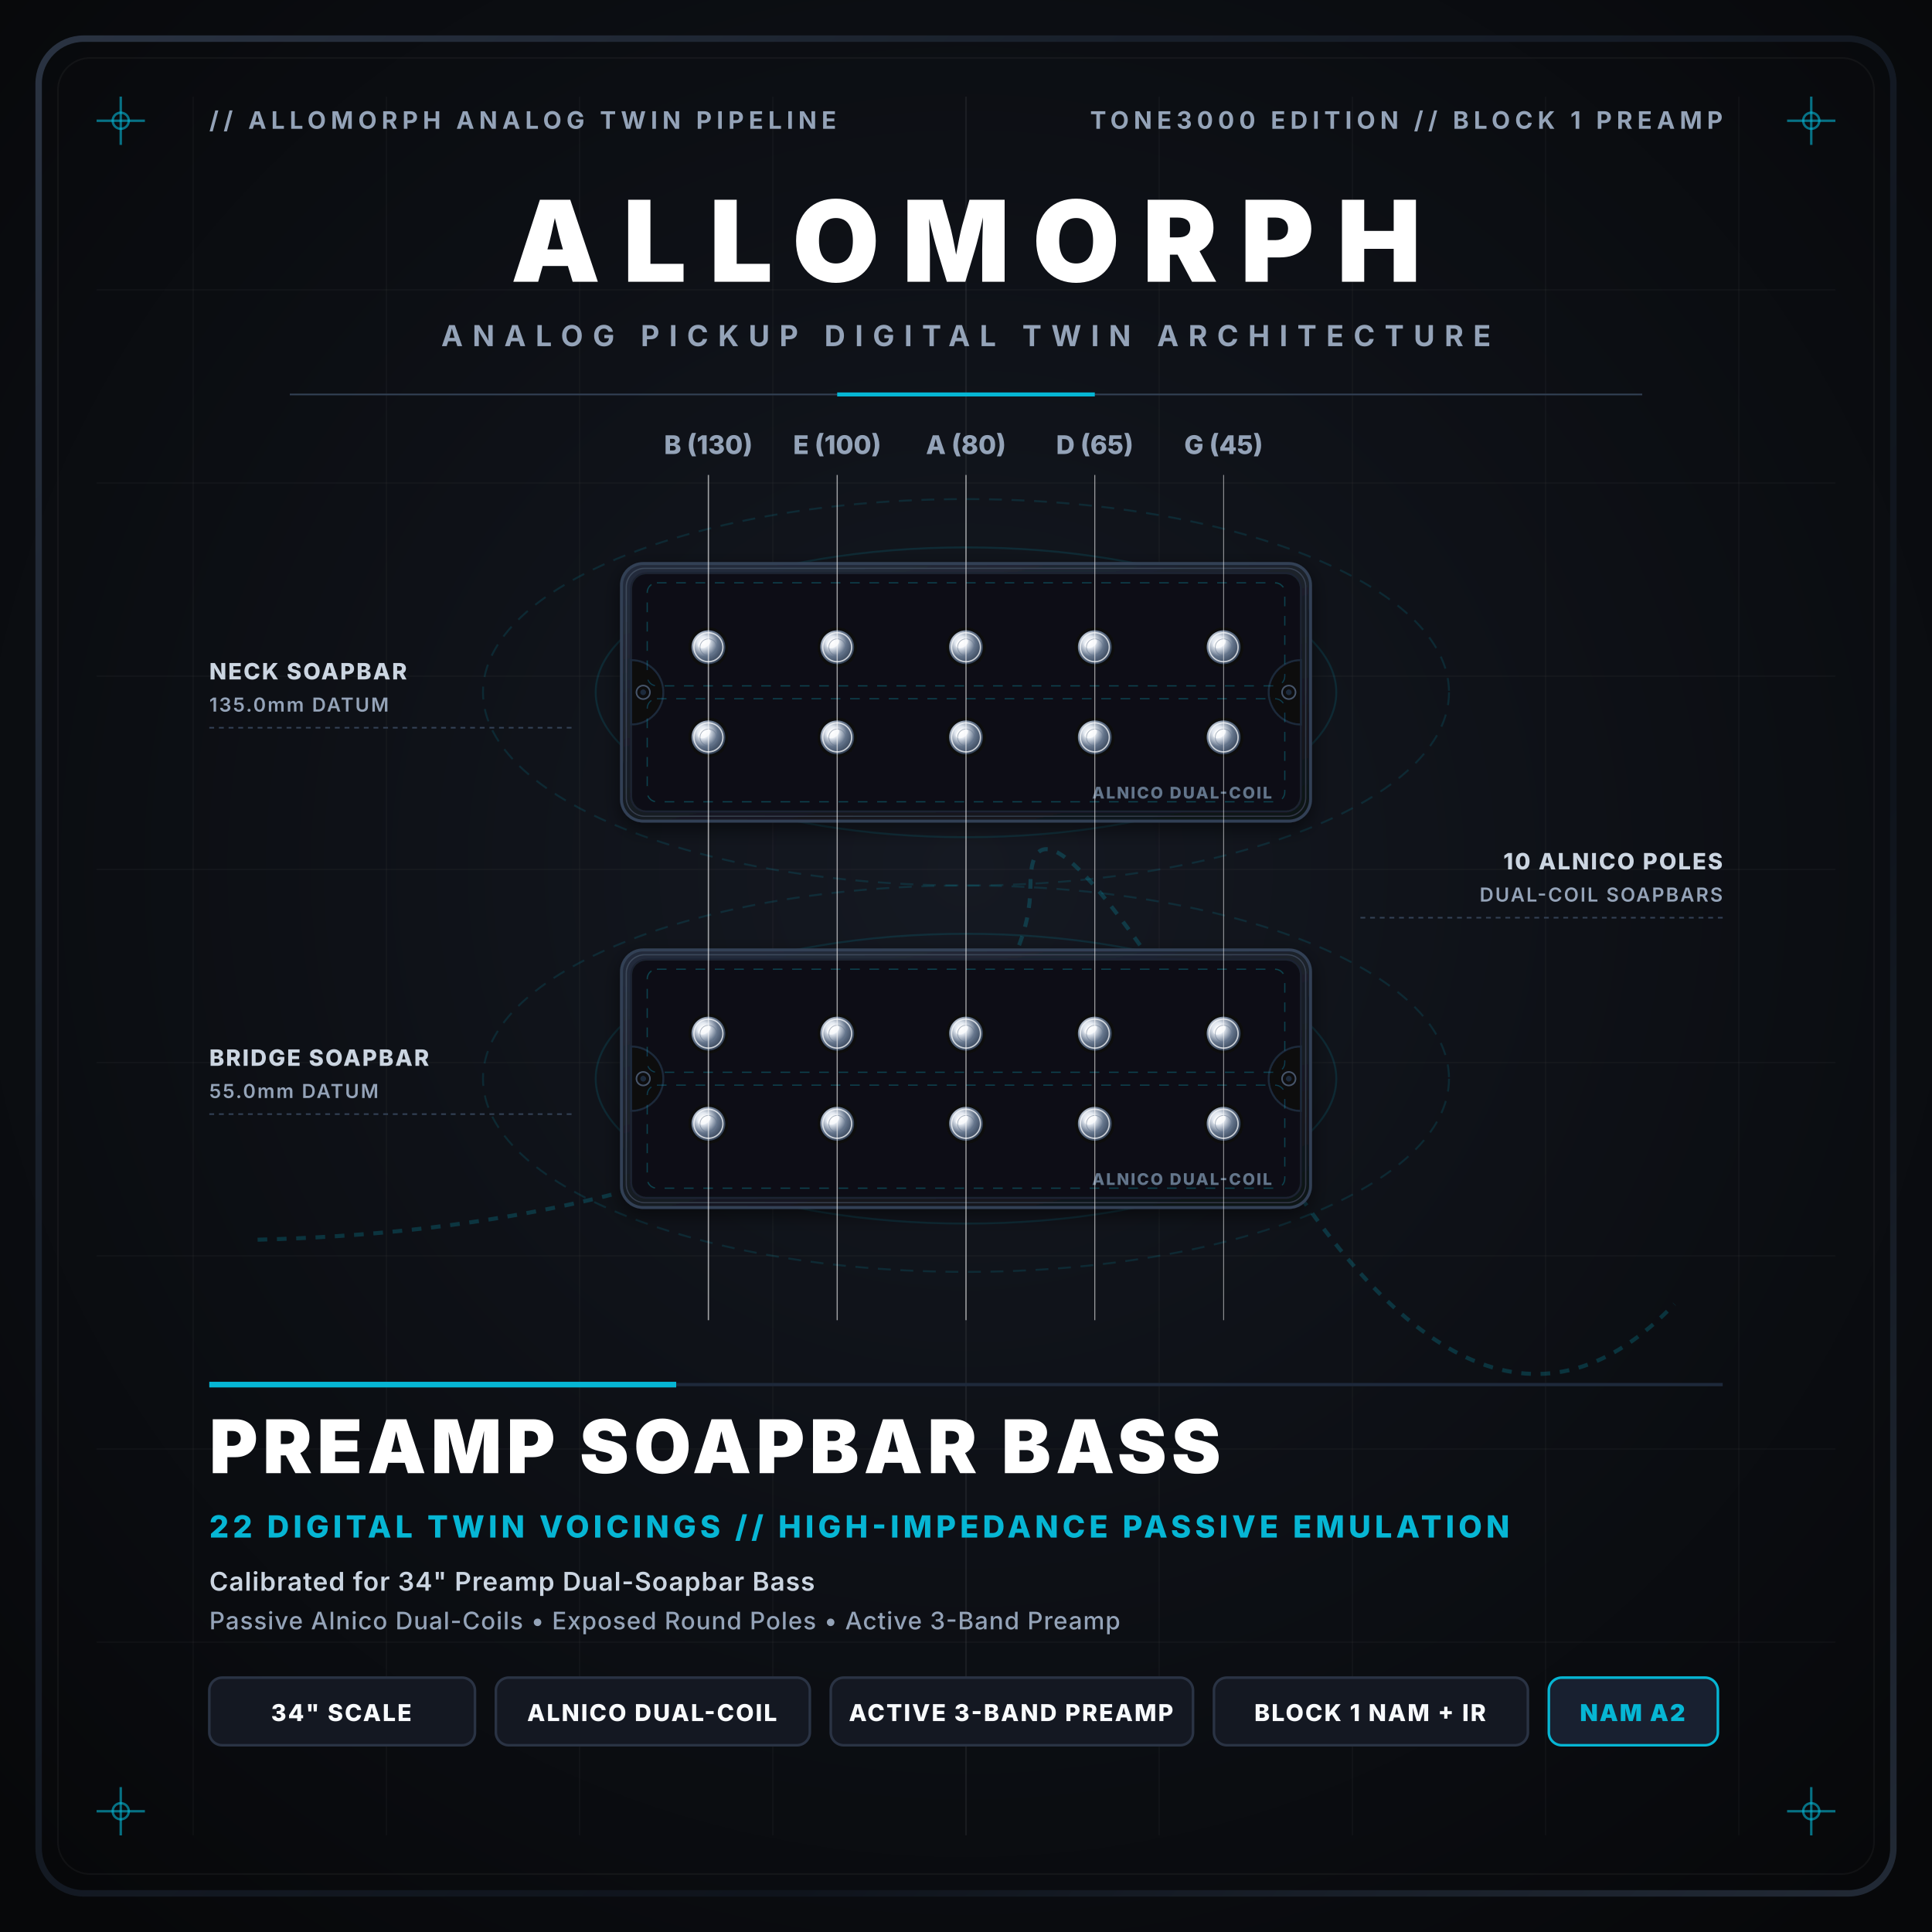
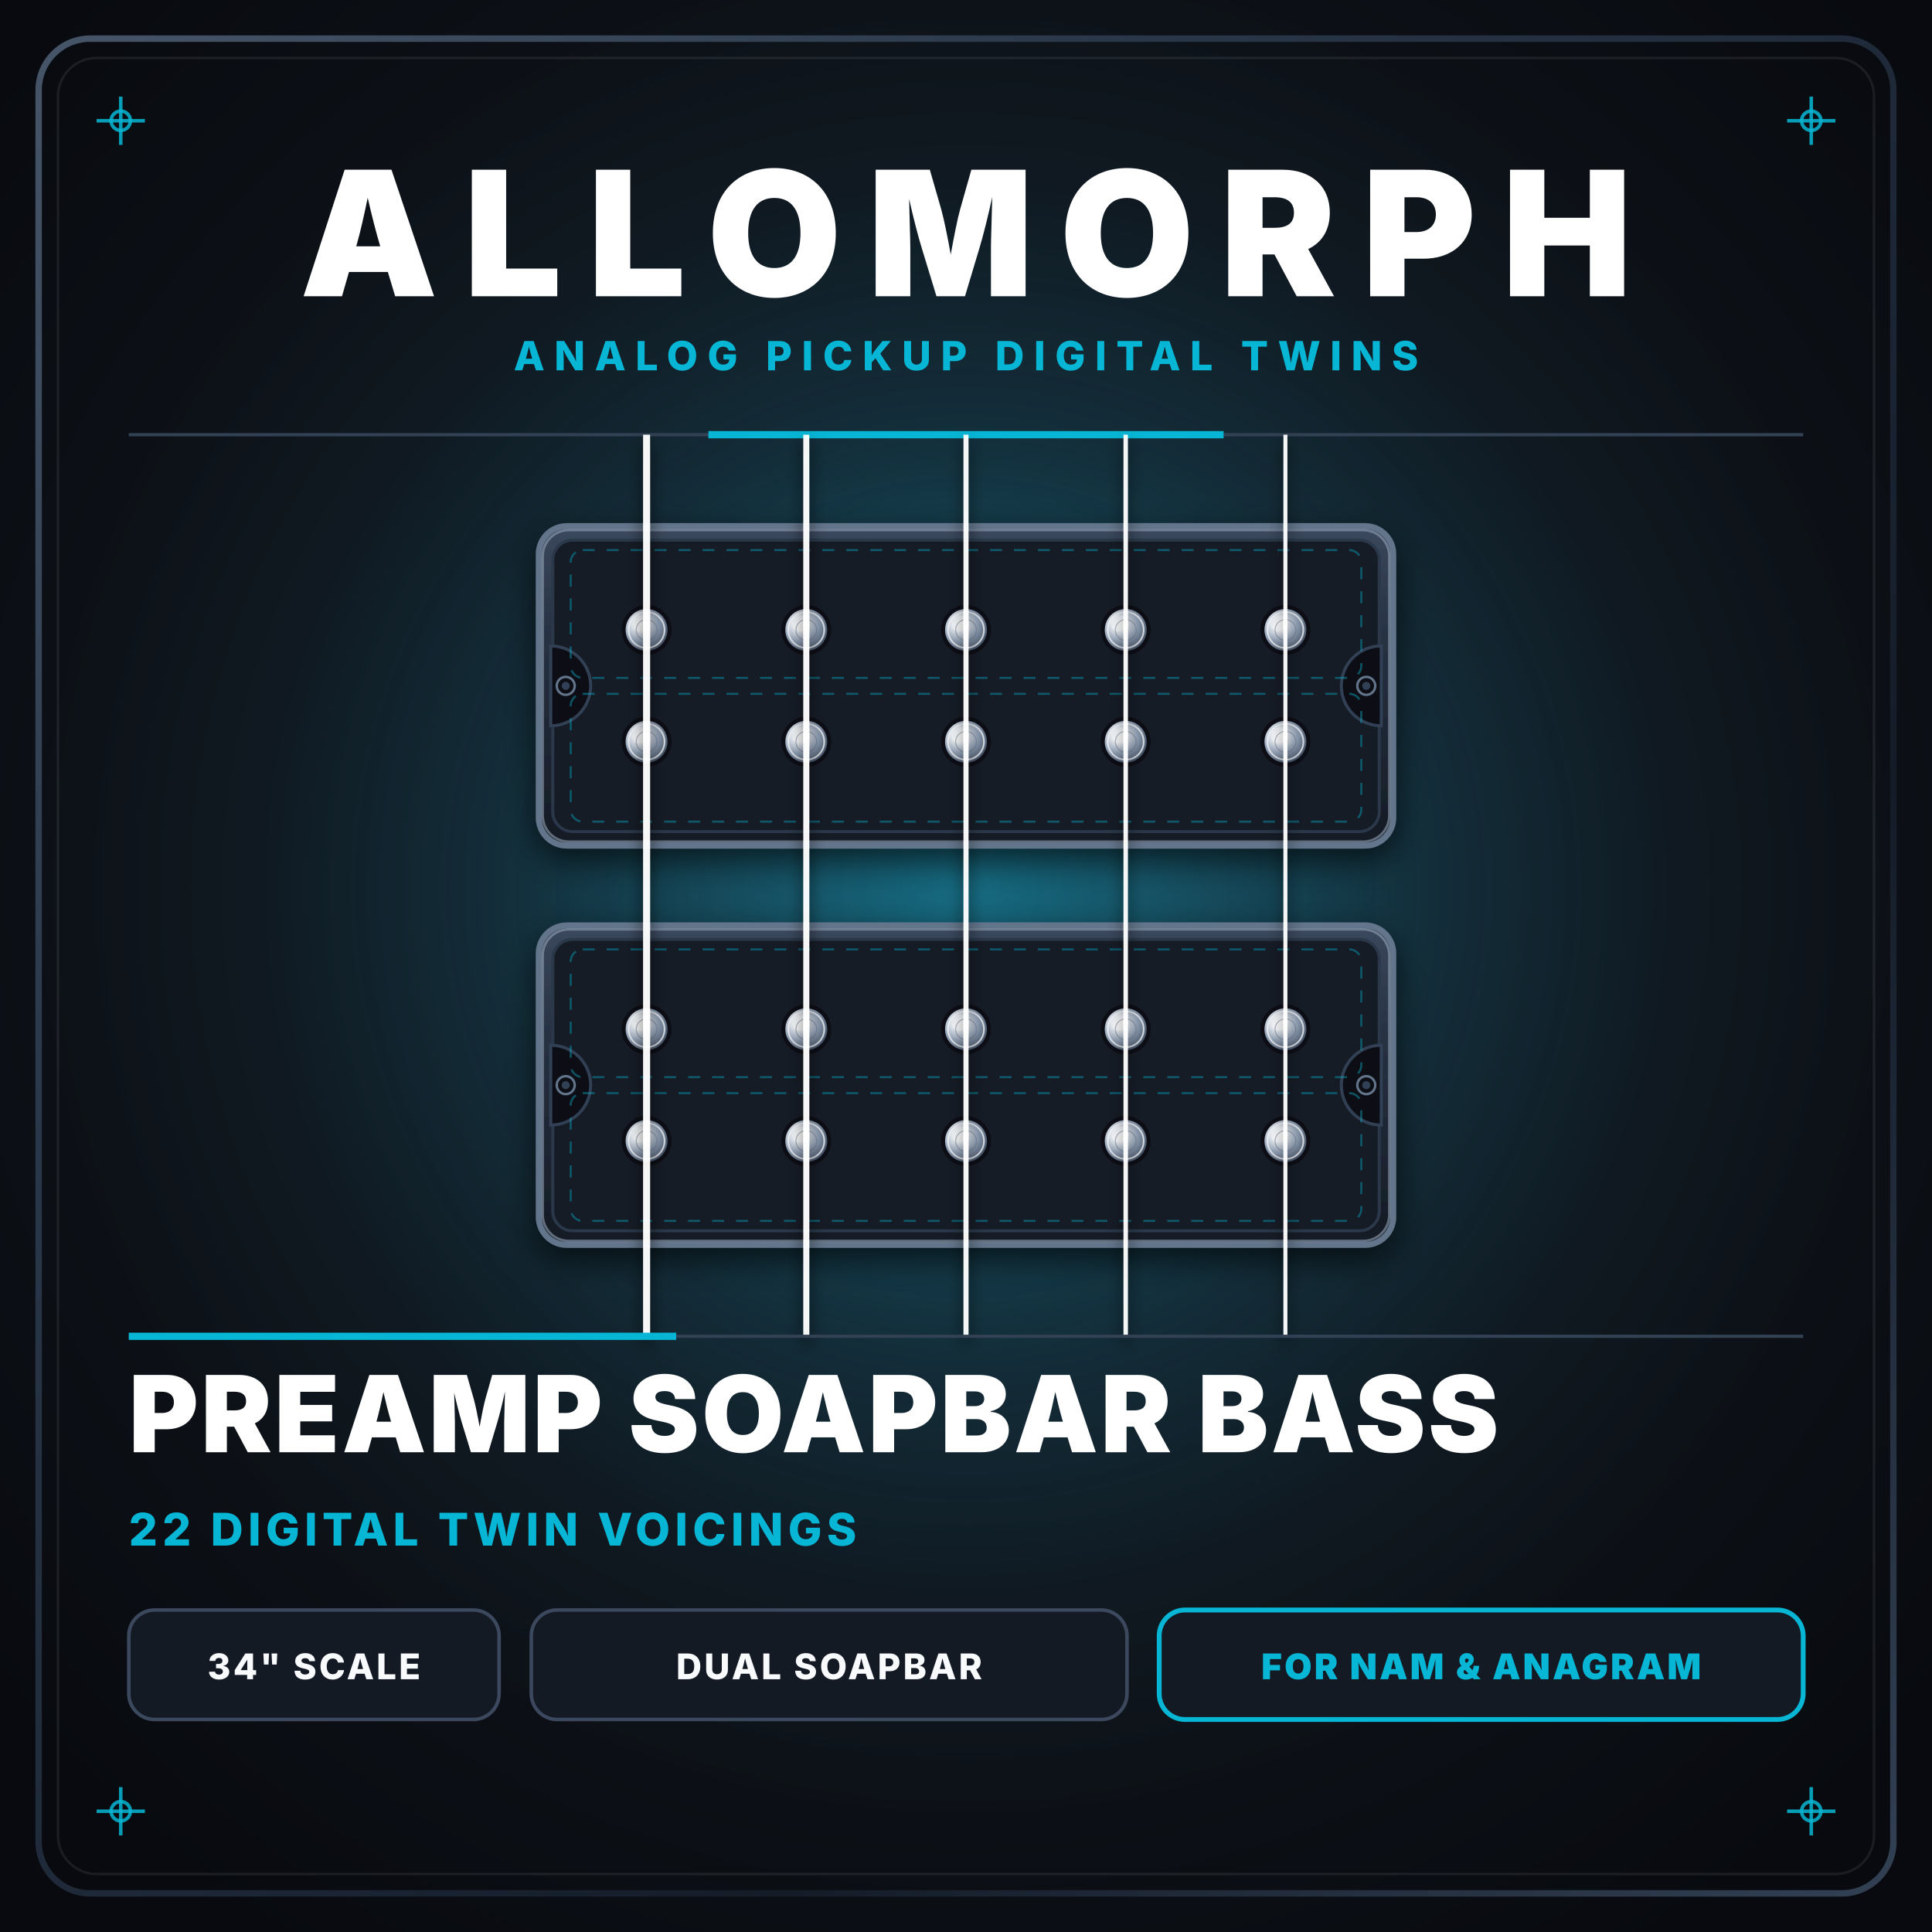
<svg xmlns="http://www.w3.org/2000/svg" viewBox="0 0 1200 1200" width="1200" height="1200">
  <defs>
-     <radialGradient id="bgGrad" cx="50%" cy="45%" r="70%">
-       <stop offset="0%" stop-color="#151922" />
-       <stop offset="45%" stop-color="#0e1117" />
-       <stop offset="100%" stop-color="#07080a" />
+     <radialGradient id="bgGrad" cx="50%" cy="46%" r="65%">
+       <stop offset="0%" stop-color="#222b3b" />
+       <stop offset="35%" stop-color="#151b25" />
+       <stop offset="70%" stop-color="#0d1117" />
+       <stop offset="100%" stop-color="#080a0f" />
    </radialGradient>
    <linearGradient id="bezelGrad" x1="0%" y1="0%" x2="100%" y2="100%">
-       <stop offset="0%" stop-color="#2a3342" />
-       <stop offset="30%" stop-color="#181f2a" />
-       <stop offset="70%" stop-color="#0f141c" />
-       <stop offset="100%" stop-color="#222a36" />
+       <stop offset="0%" stop-color="#475569" />
+       <stop offset="30%" stop-color="#2a374a" />
+       <stop offset="70%" stop-color="#141c28" />
+       <stop offset="100%" stop-color="#334155" />
    </linearGradient>
-     <linearGradient id="coverGrad" x1="20%" y1="0%" x2="80%" y2="100%">
-       <stop offset="0%" stop-color="#242c3b" />
-       <stop offset="50%" stop-color="#181d26" />
-       <stop offset="100%" stop-color="#101319" />
+     <radialGradient id="heroGlow" cx="50%" cy="46%" r="48%">
+       <stop offset="0%" stop-color="#06b6d4" stop-opacity="0.45" />
+       <stop offset="25%" stop-color="#06b6d4" stop-opacity="0.28" />
+       <stop offset="50%" stop-color="#06b6d4" stop-opacity="0.12" />
+       <stop offset="75%" stop-color="#06b6d4" stop-opacity="0.03" />
+       <stop offset="100%" stop-color="#06b6d4" stop-opacity="0.0" />
+     </radialGradient>
+     <linearGradient id="coverGrad" x1="0%" y1="0%" x2="0%" y2="100%">
+       <stop offset="0%" stop-color="#3b485d" />
+       <stop offset="35%" stop-color="#263142" />
+       <stop offset="100%" stop-color="#151b24" />
    </linearGradient>
    <radialGradient id="poleGrad" cx="35%" cy="35%" r="70%">
      <stop offset="0%" stop-color="#ffffff" />
-       <stop offset="25%" stop-color="#e2e8f0" />
-       <stop offset="60%" stop-color="#64748b" />
-       <stop offset="100%" stop-color="#334155" />
+       <stop offset="25%" stop-color="#f1f5f9" />
+       <stop offset="60%" stop-color="#94a3b8" />
+       <stop offset="100%" stop-color="#475569" />
    </radialGradient>
    <linearGradient id="stringGrad" x1="0%" y1="0%" x2="100%" y2="0%">
-       <stop offset="0%" stop-color="#475569" stop-opacity="0.4" />
-       <stop offset="40%" stop-color="#f8fafc" stop-opacity="0.9" />
-       <stop offset="70%" stop-color="#94a3b8" stop-opacity="0.7" />
-       <stop offset="100%" stop-color="#334155" stop-opacity="0.4" />
+       <stop offset="0%" stop-color="#64748b" />
+       <stop offset="25%" stop-color="#ffffff" />
+       <stop offset="60%" stop-color="#cbd5e1" />
+       <stop offset="100%" stop-color="#475569" />
    </linearGradient>
-     <filter id="dropShadow" x="-25%" y="-25%" width="150%" height="150%">
-       <feDropShadow dx="0" dy="18" stdDeviation="16" flood-color="#000000" flood-opacity="0.85" />
-       <feDropShadow dx="0" dy="4" stdDeviation="6" flood-color="#000000" flood-opacity="0.5" />
+     <filter id="dropShadow" x="-50%" y="-50%" width="200%" height="200%">
+       <feDropShadow dx="0" dy="20" stdDeviation="18" flood-color="#000000" flood-opacity="0.92" />
+       <feDropShadow dx="0" dy="6" stdDeviation="8" flood-color="#000000" flood-opacity="0.65" />
+     </filter>
+     <filter id="stringShadow" x="-50%" y="-20%" width="200%" height="140%">
+       <feDropShadow dx="0" dy="4" stdDeviation="4" flood-color="#000000" flood-opacity="0.80" />
    </filter>
  </defs>
  <rect width="1200" height="1200" fill="url(#bgGrad)" />
-   <rect x="24" y="24" width="1152" height="1152" rx="28" fill="none" stroke="url(#bezelGrad)" stroke-width="4" />
-   <rect x="36" y="36" width="1128" height="1128" rx="20" fill="none" stroke="#ffffff" stroke-opacity="0.04" stroke-width="1" />
-   <g stroke="#ffffff" stroke-opacity="0.025" stroke-width="1">
-     <line x1="120" y1="60" x2="120" y2="1140" />
-     <line x1="240" y1="60" x2="240" y2="1140" />
-     <line x1="360" y1="60" x2="360" y2="1140" />
-     <line x1="480" y1="60" x2="480" y2="1140" />
-     <line x1="600" y1="60" x2="600" y2="1140" stroke-opacity="0.06" />
-     <line x1="720" y1="60" x2="720" y2="1140" />
-     <line x1="840" y1="60" x2="840" y2="1140" />
-     <line x1="960" y1="60" x2="960" y2="1140" />
-     <line x1="1080" y1="60" x2="1080" y2="1140" />
-     <line x1="60" y1="180" x2="1140" y2="180" />
-     <line x1="60" y1="300" x2="1140" y2="300" />
-     <line x1="60" y1="420" x2="1140" y2="420" />
-     <line x1="60" y1="540" x2="1140" y2="540" />
-     <line x1="60" y1="660" x2="1140" y2="660" />
-     <line x1="60" y1="780" x2="1140" y2="780" />
-     <line x1="60" y1="900" x2="1140" y2="900" />
-     <line x1="60" y1="1020" x2="1140" y2="1020" />
-   </g>
-   <g stroke="#06b6d4" stroke-width="1.5" stroke-opacity="0.6">
+   <rect width="1200" height="1200" fill="url(#heroGlow)" />
+   <rect x="24" y="24" width="1152" height="1152" rx="32" fill="none" stroke="url(#bezelGrad)" stroke-width="4" />
+   <rect x="36" y="36" width="1128" height="1128" rx="24" fill="none" stroke="#ffffff" stroke-opacity="0.08" stroke-width="1.5" />
+   <g stroke="#06b6d4" stroke-width="2.2" stroke-opacity="0.85">
    <line x1="60" y1="75" x2="90" y2="75" />
    <line x1="75" y1="60" x2="75" y2="90" />
-     <circle cx="75" cy="75" r="5" fill="none" />
+     <circle cx="75" cy="75" r="6" fill="none" />
    <line x1="1110" y1="75" x2="1140" y2="75" />
    <line x1="1125" y1="60" x2="1125" y2="90" />
-     <circle cx="1125" cy="75" r="5" fill="none" />
+     <circle cx="1125" cy="75" r="6" fill="none" />
    <line x1="60" y1="1125" x2="90" y2="1125" />
    <line x1="75" y1="1110" x2="75" y2="1140" />
-     <circle cx="75" cy="1125" r="5" fill="none" />
+     <circle cx="75" cy="1125" r="6" fill="none" />
    <line x1="1110" y1="1125" x2="1140" y2="1125" />
    <line x1="1125" y1="1110" x2="1125" y2="1140" />
-     <circle cx="1125" cy="1125" r="5" fill="none" />
-   </g>
-   <text x="130" y="80" fill="#94a3b8" font-size="15" font-family="system-ui, -apple-system, sans-serif" font-weight="700" letter-spacing="3">// ALLOMORPH ANALOG TWIN PIPELINE</text>
-   <text x="1070" y="80" fill="#94a3b8" font-size="15" font-family="system-ui, -apple-system, sans-serif" font-weight="700" letter-spacing="3" text-anchor="end">TONE3000 EDITION // BLOCK 1 PREAMP</text>
-   <g transform="translate(600, 175)">
-     <text x="0" y="0" fill="#ffffff" font-size="70" font-family="system-ui, -apple-system, sans-serif" font-weight="900" letter-spacing="14" text-anchor="middle">ALLOMORPH</text>
-     <text x="0" y="40" fill="#94a3b8" font-size="18" font-family="system-ui, -apple-system, sans-serif" font-weight="700" letter-spacing="6" text-anchor="middle">ANALOG PICKUP DIGITAL TWIN ARCHITECTURE</text>
-   </g>
-   <line x1="180" y1="245" x2="1020" y2="245" stroke="#334155" stroke-width="1" />
-   <line x1="520" y1="245" x2="680" y2="245" stroke="#06b6d4" stroke-width="2.5" />
-   <g fill="none" stroke="#06b6d4" stroke-opacity="0.14" stroke-width="1.2">
-     <ellipse cx="600" cy="430" rx="230" ry="90" />
-     <ellipse cx="600" cy="430" rx="300" ry="120" stroke-dasharray="8 6" />
-     <ellipse cx="600" cy="670" rx="230" ry="90" />
-     <ellipse cx="600" cy="670" rx="300" ry="120" stroke-dasharray="8 6" />
-   </g>
-   <path d="M 160 770 Q 360 765 500 700 T 640 550 T 780 700 T 1040 810" fill="none" stroke="#06b6d4" stroke-opacity="0.22" stroke-width="2.5" stroke-dasharray="6 6" />
-   <g filter="url(#dropShadow)">
-     <rect x="386.0" y="350.0" width="428.0" height="160.0" rx="13.5" fill="url(#coverGrad)" stroke="#334155" stroke-width="1.8" />
-     <rect x="389.0" y="353.0" width="422.0" height="154.0" rx="11.5" fill="none" stroke="#64748b" stroke-width="0.75" opacity="0.4" />
-     <rect x="392.0" y="356.0" width="416.0" height="148.0" rx="9.5" fill="#0d1117" stroke="#1c2330" stroke-width="1.2" />
-     <path d="M 392.0 410.0 A 20 20 0 0 1 392.0 450.0 Z" fill="#080a0f" stroke="#1e293b" stroke-width="1.2" />
-     <circle cx="399.5" cy="430.0" r="4.2" fill="#080a0f" stroke="#475569" stroke-width="1" />
-     <circle cx="399.5" cy="430.0" r="1.8" fill="#1e293b" />
-     <path d="M 808.0 410.0 A 20 20 0 0 0 808.0 450.0 Z" fill="#080a0f" stroke="#1e293b" stroke-width="1.2" />
-     <circle cx="800.5" cy="430.0" r="4.2" fill="#080a0f" stroke="#475569" stroke-width="1" />
-     <circle cx="800.5" cy="430.0" r="1.8" fill="#1e293b" />
-     <rect x="402.0" y="362.0" width="396.0" height="64.0" rx="6" fill="none" stroke="#06b6d4" stroke-width="0.75" stroke-opacity="0.3" stroke-dasharray="6 6" />
-     <rect x="402.0" y="434.0" width="396.0" height="64.0" rx="6" fill="none" stroke="#06b6d4" stroke-width="0.75" stroke-opacity="0.3" stroke-dasharray="6 6" />
-     <g transform="translate(440.0, 402.0)">
-       <circle cx="0" cy="0" r="12.5" fill="#080a0f" opacity="0.85" />
-       <circle cx="0" cy="0" r="10.5" fill="url(#poleGrad)" />
-       <circle cx="0" cy="0" r="9.0" fill="none" stroke="#f8fafc" stroke-width="0.85" opacity="0.75" />
-       <ellipse cx="-2.5" cy="-2.5" rx="4.2" ry="2.6" fill="#ffffff" opacity="0.65" transform="rotate(-30, -2.5, -2.5)" />
-       <circle cx="0" cy="0" r="5.2" fill="none" stroke="#64748b" stroke-width="0.5" opacity="0.5" />
+     <circle cx="1125" cy="1125" r="6" fill="none" />
+   </g>
+   <g transform="translate(600, 184)">
+     <text x="0" y="0" fill="#ffffff" font-size="108" font-family="system-ui, -apple-system, sans-serif" font-weight="900" letter-spacing="16" text-anchor="middle">ALLOMORPH</text>
+     <text x="0" y="46" fill="#06b6d4" font-size="25" font-family="system-ui, -apple-system, sans-serif" font-weight="800" letter-spacing="6" text-anchor="middle">ANALOG PICKUP DIGITAL TWINS</text>
+   </g>
+   <line x1="80" y1="270" x2="1120" y2="270" stroke="#334155" stroke-width="2" />
+   <line x1="440" y1="270" x2="760" y2="270" stroke="#06b6d4" stroke-width="4.5" />
+   <g transform="translate(600, 550.0) scale(1.24) translate(-600, -515)">
+     <g filter="url(#dropShadow)">
+       <rect x="386.0" y="335.0" width="428.0" height="160.0" rx="14.0" fill="url(#coverGrad)" stroke="#64748b" stroke-width="3.0" />
+       <rect x="388.0" y="337.0" width="424.0" height="156.0" rx="13.0" fill="none" stroke="#94a3b8" stroke-width="1.2" opacity="0.6" />
+       <rect x="393.0" y="342.0" width="414.0" height="146.0" rx="10.0" fill="#161c26" stroke="#2a374a" stroke-width="1.5" />
+       <path d="M 392.0 395.0 A 20 20 0 0 1 392.0 435.0 Z" fill="#0d1117" stroke="#334155" stroke-width="1.5" />
+       <circle cx="399.5" cy="415.0" r="4.5" fill="#0d1117" stroke="#64748b" stroke-width="1.2" />
+       <circle cx="399.5" cy="415.0" r="2.0" fill="#334155" />
+       <path d="M 808.0 395.0 A 20 20 0 0 0 808.0 435.0 Z" fill="#0d1117" stroke="#334155" stroke-width="1.5" />
+       <circle cx="800.5" cy="415.0" r="4.5" fill="#0d1117" stroke="#64748b" stroke-width="1.2" />
+       <circle cx="800.5" cy="415.0" r="2.0" fill="#334155" />
+       <rect x="402.0" y="347.0" width="396.0" height="64.0" rx="6" fill="none" stroke="#06b6d4" stroke-width="1.0" stroke-opacity="0.4" stroke-dasharray="6 6" />
+       <rect x="402.0" y="419.0" width="396.0" height="64.0" rx="6" fill="none" stroke="#06b6d4" stroke-width="1.0" stroke-opacity="0.4" stroke-dasharray="6 6" />
+       <g transform="translate(440.0, 387.0)">
+         <circle cx="0" cy="0" r="12.5" fill="#080a0f" opacity="0.85" />
+         <circle cx="0" cy="0" r="10.5" fill="url(#poleGrad)" />
+         <circle cx="0" cy="0" r="9.0" fill="none" stroke="#f8fafc" stroke-width="0.85" opacity="0.75" />
+         <ellipse cx="-2.5" cy="-2.5" rx="4.2" ry="2.6" fill="#ffffff" opacity="0.65" transform="rotate(-30, -2.5, -2.5)" />
+         <circle cx="0" cy="0" r="5.2" fill="none" stroke="#64748b" stroke-width="0.5" opacity="0.5" />
+       </g>
+       <g transform="translate(520.0, 387.0)">
+         <circle cx="0" cy="0" r="12.5" fill="#080a0f" opacity="0.85" />
+         <circle cx="0" cy="0" r="10.5" fill="url(#poleGrad)" />
+         <circle cx="0" cy="0" r="9.0" fill="none" stroke="#f8fafc" stroke-width="0.85" opacity="0.75" />
+         <ellipse cx="-2.5" cy="-2.5" rx="4.2" ry="2.6" fill="#ffffff" opacity="0.65" transform="rotate(-30, -2.5, -2.5)" />
+         <circle cx="0" cy="0" r="5.2" fill="none" stroke="#64748b" stroke-width="0.5" opacity="0.5" />
+       </g>
+       <g transform="translate(600.0, 387.0)">
+         <circle cx="0" cy="0" r="12.5" fill="#080a0f" opacity="0.85" />
+         <circle cx="0" cy="0" r="10.5" fill="url(#poleGrad)" />
+         <circle cx="0" cy="0" r="9.0" fill="none" stroke="#f8fafc" stroke-width="0.85" opacity="0.75" />
+         <ellipse cx="-2.5" cy="-2.5" rx="4.2" ry="2.6" fill="#ffffff" opacity="0.65" transform="rotate(-30, -2.5, -2.5)" />
+         <circle cx="0" cy="0" r="5.2" fill="none" stroke="#64748b" stroke-width="0.5" opacity="0.5" />
+       </g>
+       <g transform="translate(680.0, 387.0)">
+         <circle cx="0" cy="0" r="12.5" fill="#080a0f" opacity="0.85" />
+         <circle cx="0" cy="0" r="10.5" fill="url(#poleGrad)" />
+         <circle cx="0" cy="0" r="9.0" fill="none" stroke="#f8fafc" stroke-width="0.85" opacity="0.75" />
+         <ellipse cx="-2.5" cy="-2.5" rx="4.2" ry="2.6" fill="#ffffff" opacity="0.65" transform="rotate(-30, -2.5, -2.5)" />
+         <circle cx="0" cy="0" r="5.2" fill="none" stroke="#64748b" stroke-width="0.5" opacity="0.5" />
+       </g>
+       <g transform="translate(760.0, 387.0)">
+         <circle cx="0" cy="0" r="12.5" fill="#080a0f" opacity="0.85" />
+         <circle cx="0" cy="0" r="10.5" fill="url(#poleGrad)" />
+         <circle cx="0" cy="0" r="9.0" fill="none" stroke="#f8fafc" stroke-width="0.85" opacity="0.75" />
+         <ellipse cx="-2.5" cy="-2.5" rx="4.2" ry="2.6" fill="#ffffff" opacity="0.65" transform="rotate(-30, -2.5, -2.5)" />
+         <circle cx="0" cy="0" r="5.2" fill="none" stroke="#64748b" stroke-width="0.5" opacity="0.5" />
+       </g>
+       <g transform="translate(440.0, 443.0)">
+         <circle cx="0" cy="0" r="12.5" fill="#080a0f" opacity="0.85" />
+         <circle cx="0" cy="0" r="10.5" fill="url(#poleGrad)" />
+         <circle cx="0" cy="0" r="9.0" fill="none" stroke="#f8fafc" stroke-width="0.85" opacity="0.75" />
+         <ellipse cx="-2.5" cy="-2.5" rx="4.2" ry="2.6" fill="#ffffff" opacity="0.65" transform="rotate(-30, -2.5, -2.5)" />
+         <circle cx="0" cy="0" r="5.2" fill="none" stroke="#64748b" stroke-width="0.5" opacity="0.5" />
+       </g>
+       <g transform="translate(520.0, 443.0)">
+         <circle cx="0" cy="0" r="12.5" fill="#080a0f" opacity="0.85" />
+         <circle cx="0" cy="0" r="10.5" fill="url(#poleGrad)" />
+         <circle cx="0" cy="0" r="9.0" fill="none" stroke="#f8fafc" stroke-width="0.85" opacity="0.75" />
+         <ellipse cx="-2.5" cy="-2.5" rx="4.2" ry="2.6" fill="#ffffff" opacity="0.65" transform="rotate(-30, -2.5, -2.5)" />
+         <circle cx="0" cy="0" r="5.2" fill="none" stroke="#64748b" stroke-width="0.5" opacity="0.5" />
+       </g>
+       <g transform="translate(600.0, 443.0)">
+         <circle cx="0" cy="0" r="12.5" fill="#080a0f" opacity="0.85" />
+         <circle cx="0" cy="0" r="10.5" fill="url(#poleGrad)" />
+         <circle cx="0" cy="0" r="9.0" fill="none" stroke="#f8fafc" stroke-width="0.85" opacity="0.75" />
+         <ellipse cx="-2.5" cy="-2.5" rx="4.2" ry="2.6" fill="#ffffff" opacity="0.65" transform="rotate(-30, -2.5, -2.5)" />
+         <circle cx="0" cy="0" r="5.2" fill="none" stroke="#64748b" stroke-width="0.5" opacity="0.5" />
+       </g>
+       <g transform="translate(680.0, 443.0)">
+         <circle cx="0" cy="0" r="12.5" fill="#080a0f" opacity="0.85" />
+         <circle cx="0" cy="0" r="10.5" fill="url(#poleGrad)" />
+         <circle cx="0" cy="0" r="9.0" fill="none" stroke="#f8fafc" stroke-width="0.85" opacity="0.75" />
+         <ellipse cx="-2.5" cy="-2.5" rx="4.2" ry="2.6" fill="#ffffff" opacity="0.65" transform="rotate(-30, -2.5, -2.5)" />
+         <circle cx="0" cy="0" r="5.2" fill="none" stroke="#64748b" stroke-width="0.5" opacity="0.5" />
+       </g>
+       <g transform="translate(760.0, 443.0)">
+         <circle cx="0" cy="0" r="12.5" fill="#080a0f" opacity="0.85" />
+         <circle cx="0" cy="0" r="10.5" fill="url(#poleGrad)" />
+         <circle cx="0" cy="0" r="9.0" fill="none" stroke="#f8fafc" stroke-width="0.85" opacity="0.75" />
+         <ellipse cx="-2.5" cy="-2.5" rx="4.2" ry="2.6" fill="#ffffff" opacity="0.65" transform="rotate(-30, -2.5, -2.5)" />
+         <circle cx="0" cy="0" r="5.2" fill="none" stroke="#64748b" stroke-width="0.5" opacity="0.5" />
+       </g>
    </g>
-     <g transform="translate(520.0, 402.0)">
-       <circle cx="0" cy="0" r="12.5" fill="#080a0f" opacity="0.85" />
-       <circle cx="0" cy="0" r="10.5" fill="url(#poleGrad)" />
-       <circle cx="0" cy="0" r="9.0" fill="none" stroke="#f8fafc" stroke-width="0.85" opacity="0.75" />
-       <ellipse cx="-2.5" cy="-2.5" rx="4.2" ry="2.6" fill="#ffffff" opacity="0.65" transform="rotate(-30, -2.5, -2.5)" />
-       <circle cx="0" cy="0" r="5.2" fill="none" stroke="#64748b" stroke-width="0.5" opacity="0.5" />
+     <g filter="url(#dropShadow)">
+       <rect x="386.0" y="535.0" width="428.0" height="160.0" rx="14.0" fill="url(#coverGrad)" stroke="#64748b" stroke-width="3.0" />
+       <rect x="388.0" y="537.0" width="424.0" height="156.0" rx="13.0" fill="none" stroke="#94a3b8" stroke-width="1.2" opacity="0.6" />
+       <rect x="393.0" y="542.0" width="414.0" height="146.0" rx="10.0" fill="#161c26" stroke="#2a374a" stroke-width="1.5" />
+       <path d="M 392.0 595.0 A 20 20 0 0 1 392.0 635.0 Z" fill="#0d1117" stroke="#334155" stroke-width="1.5" />
+       <circle cx="399.5" cy="615.0" r="4.5" fill="#0d1117" stroke="#64748b" stroke-width="1.2" />
+       <circle cx="399.5" cy="615.0" r="2.0" fill="#334155" />
+       <path d="M 808.0 595.0 A 20 20 0 0 0 808.0 635.0 Z" fill="#0d1117" stroke="#334155" stroke-width="1.5" />
+       <circle cx="800.5" cy="615.0" r="4.5" fill="#0d1117" stroke="#64748b" stroke-width="1.2" />
+       <circle cx="800.5" cy="615.0" r="2.0" fill="#334155" />
+       <rect x="402.0" y="547.0" width="396.0" height="64.0" rx="6" fill="none" stroke="#06b6d4" stroke-width="1.0" stroke-opacity="0.4" stroke-dasharray="6 6" />
+       <rect x="402.0" y="619.0" width="396.0" height="64.0" rx="6" fill="none" stroke="#06b6d4" stroke-width="1.0" stroke-opacity="0.4" stroke-dasharray="6 6" />
+       <g transform="translate(440.0, 587.0)">
+         <circle cx="0" cy="0" r="12.5" fill="#080a0f" opacity="0.85" />
+         <circle cx="0" cy="0" r="10.5" fill="url(#poleGrad)" />
+         <circle cx="0" cy="0" r="9.0" fill="none" stroke="#f8fafc" stroke-width="0.85" opacity="0.75" />
+         <ellipse cx="-2.5" cy="-2.5" rx="4.2" ry="2.6" fill="#ffffff" opacity="0.65" transform="rotate(-30, -2.5, -2.5)" />
+         <circle cx="0" cy="0" r="5.2" fill="none" stroke="#64748b" stroke-width="0.5" opacity="0.5" />
+       </g>
+       <g transform="translate(520.0, 587.0)">
+         <circle cx="0" cy="0" r="12.5" fill="#080a0f" opacity="0.85" />
+         <circle cx="0" cy="0" r="10.5" fill="url(#poleGrad)" />
+         <circle cx="0" cy="0" r="9.0" fill="none" stroke="#f8fafc" stroke-width="0.85" opacity="0.75" />
+         <ellipse cx="-2.5" cy="-2.5" rx="4.2" ry="2.6" fill="#ffffff" opacity="0.65" transform="rotate(-30, -2.5, -2.5)" />
+         <circle cx="0" cy="0" r="5.2" fill="none" stroke="#64748b" stroke-width="0.5" opacity="0.5" />
+       </g>
+       <g transform="translate(600.0, 587.0)">
+         <circle cx="0" cy="0" r="12.5" fill="#080a0f" opacity="0.85" />
+         <circle cx="0" cy="0" r="10.5" fill="url(#poleGrad)" />
+         <circle cx="0" cy="0" r="9.0" fill="none" stroke="#f8fafc" stroke-width="0.85" opacity="0.75" />
+         <ellipse cx="-2.5" cy="-2.5" rx="4.2" ry="2.6" fill="#ffffff" opacity="0.65" transform="rotate(-30, -2.5, -2.5)" />
+         <circle cx="0" cy="0" r="5.2" fill="none" stroke="#64748b" stroke-width="0.5" opacity="0.5" />
+       </g>
+       <g transform="translate(680.0, 587.0)">
+         <circle cx="0" cy="0" r="12.5" fill="#080a0f" opacity="0.85" />
+         <circle cx="0" cy="0" r="10.5" fill="url(#poleGrad)" />
+         <circle cx="0" cy="0" r="9.0" fill="none" stroke="#f8fafc" stroke-width="0.85" opacity="0.75" />
+         <ellipse cx="-2.5" cy="-2.5" rx="4.2" ry="2.6" fill="#ffffff" opacity="0.65" transform="rotate(-30, -2.5, -2.5)" />
+         <circle cx="0" cy="0" r="5.2" fill="none" stroke="#64748b" stroke-width="0.5" opacity="0.5" />
+       </g>
+       <g transform="translate(760.0, 587.0)">
+         <circle cx="0" cy="0" r="12.5" fill="#080a0f" opacity="0.85" />
+         <circle cx="0" cy="0" r="10.5" fill="url(#poleGrad)" />
+         <circle cx="0" cy="0" r="9.0" fill="none" stroke="#f8fafc" stroke-width="0.85" opacity="0.75" />
+         <ellipse cx="-2.5" cy="-2.5" rx="4.2" ry="2.6" fill="#ffffff" opacity="0.65" transform="rotate(-30, -2.5, -2.5)" />
+         <circle cx="0" cy="0" r="5.2" fill="none" stroke="#64748b" stroke-width="0.5" opacity="0.5" />
+       </g>
+       <g transform="translate(440.0, 643.0)">
+         <circle cx="0" cy="0" r="12.5" fill="#080a0f" opacity="0.85" />
+         <circle cx="0" cy="0" r="10.5" fill="url(#poleGrad)" />
+         <circle cx="0" cy="0" r="9.0" fill="none" stroke="#f8fafc" stroke-width="0.85" opacity="0.75" />
+         <ellipse cx="-2.5" cy="-2.5" rx="4.2" ry="2.6" fill="#ffffff" opacity="0.65" transform="rotate(-30, -2.5, -2.5)" />
+         <circle cx="0" cy="0" r="5.2" fill="none" stroke="#64748b" stroke-width="0.5" opacity="0.5" />
+       </g>
+       <g transform="translate(520.0, 643.0)">
+         <circle cx="0" cy="0" r="12.5" fill="#080a0f" opacity="0.85" />
+         <circle cx="0" cy="0" r="10.5" fill="url(#poleGrad)" />
+         <circle cx="0" cy="0" r="9.0" fill="none" stroke="#f8fafc" stroke-width="0.85" opacity="0.75" />
+         <ellipse cx="-2.5" cy="-2.5" rx="4.2" ry="2.6" fill="#ffffff" opacity="0.65" transform="rotate(-30, -2.5, -2.5)" />
+         <circle cx="0" cy="0" r="5.2" fill="none" stroke="#64748b" stroke-width="0.5" opacity="0.5" />
+       </g>
+       <g transform="translate(600.0, 643.0)">
+         <circle cx="0" cy="0" r="12.5" fill="#080a0f" opacity="0.85" />
+         <circle cx="0" cy="0" r="10.5" fill="url(#poleGrad)" />
+         <circle cx="0" cy="0" r="9.0" fill="none" stroke="#f8fafc" stroke-width="0.85" opacity="0.75" />
+         <ellipse cx="-2.5" cy="-2.5" rx="4.2" ry="2.6" fill="#ffffff" opacity="0.65" transform="rotate(-30, -2.5, -2.5)" />
+         <circle cx="0" cy="0" r="5.2" fill="none" stroke="#64748b" stroke-width="0.5" opacity="0.5" />
+       </g>
+       <g transform="translate(680.0, 643.0)">
+         <circle cx="0" cy="0" r="12.5" fill="#080a0f" opacity="0.85" />
+         <circle cx="0" cy="0" r="10.5" fill="url(#poleGrad)" />
+         <circle cx="0" cy="0" r="9.0" fill="none" stroke="#f8fafc" stroke-width="0.85" opacity="0.75" />
+         <ellipse cx="-2.5" cy="-2.5" rx="4.2" ry="2.6" fill="#ffffff" opacity="0.65" transform="rotate(-30, -2.5, -2.5)" />
+         <circle cx="0" cy="0" r="5.2" fill="none" stroke="#64748b" stroke-width="0.5" opacity="0.5" />
+       </g>
+       <g transform="translate(760.0, 643.0)">
+         <circle cx="0" cy="0" r="12.5" fill="#080a0f" opacity="0.85" />
+         <circle cx="0" cy="0" r="10.5" fill="url(#poleGrad)" />
+         <circle cx="0" cy="0" r="9.0" fill="none" stroke="#f8fafc" stroke-width="0.85" opacity="0.75" />
+         <ellipse cx="-2.5" cy="-2.5" rx="4.2" ry="2.6" fill="#ffffff" opacity="0.65" transform="rotate(-30, -2.5, -2.5)" />
+         <circle cx="0" cy="0" r="5.2" fill="none" stroke="#64748b" stroke-width="0.5" opacity="0.5" />
+       </g>
    </g>
-     <g transform="translate(600.0, 402.0)">
-       <circle cx="0" cy="0" r="12.5" fill="#080a0f" opacity="0.85" />
-       <circle cx="0" cy="0" r="10.5" fill="url(#poleGrad)" />
-       <circle cx="0" cy="0" r="9.0" fill="none" stroke="#f8fafc" stroke-width="0.85" opacity="0.75" />
-       <ellipse cx="-2.5" cy="-2.5" rx="4.2" ry="2.6" fill="#ffffff" opacity="0.65" transform="rotate(-30, -2.5, -2.5)" />
-       <circle cx="0" cy="0" r="5.2" fill="none" stroke="#64748b" stroke-width="0.5" opacity="0.5" />
+     <g filter="url(#stringShadow)">
+       <line x1="440.0" y1="289.2" x2="440.0" y2="740.8" stroke="url(#stringGrad)" stroke-width="16.0" />
+       <line x1="440.0" y1="289.2" x2="440.0" y2="740.8" stroke="#ffffff" stroke-width="3.5" opacity="0.95" />
+       <line x1="520.0" y1="289.2" x2="520.0" y2="740.8" stroke="url(#stringGrad)" stroke-width="13.5" />
+       <line x1="520.0" y1="289.2" x2="520.0" y2="740.8" stroke="#ffffff" stroke-width="3.0" opacity="0.95" />
+       <line x1="600.0" y1="289.2" x2="600.0" y2="740.8" stroke="url(#stringGrad)" stroke-width="11.5" />
+       <line x1="600.0" y1="289.2" x2="600.0" y2="740.8" stroke="#ffffff" stroke-width="2.5" opacity="0.95" />
+       <line x1="680.0" y1="289.2" x2="680.0" y2="740.8" stroke="url(#stringGrad)" stroke-width="9.5" />
+       <line x1="680.0" y1="289.2" x2="680.0" y2="740.8" stroke="#ffffff" stroke-width="2.2" opacity="0.95" />
+       <line x1="760.0" y1="289.2" x2="760.0" y2="740.8" stroke="url(#stringGrad)" stroke-width="8.0" />
+       <line x1="760.0" y1="289.2" x2="760.0" y2="740.8" stroke="#ffffff" stroke-width="2.0" opacity="0.95" />
    </g>
-     <g transform="translate(680.0, 402.0)">
-       <circle cx="0" cy="0" r="12.5" fill="#080a0f" opacity="0.85" />
-       <circle cx="0" cy="0" r="10.5" fill="url(#poleGrad)" />
-       <circle cx="0" cy="0" r="9.0" fill="none" stroke="#f8fafc" stroke-width="0.85" opacity="0.75" />
-       <ellipse cx="-2.5" cy="-2.5" rx="4.2" ry="2.6" fill="#ffffff" opacity="0.65" transform="rotate(-30, -2.5, -2.5)" />
-       <circle cx="0" cy="0" r="5.2" fill="none" stroke="#64748b" stroke-width="0.5" opacity="0.5" />
-     </g>
-     <g transform="translate(760.0, 402.0)">
-       <circle cx="0" cy="0" r="12.5" fill="#080a0f" opacity="0.85" />
-       <circle cx="0" cy="0" r="10.5" fill="url(#poleGrad)" />
-       <circle cx="0" cy="0" r="9.0" fill="none" stroke="#f8fafc" stroke-width="0.85" opacity="0.75" />
-       <ellipse cx="-2.5" cy="-2.5" rx="4.2" ry="2.6" fill="#ffffff" opacity="0.65" transform="rotate(-30, -2.5, -2.5)" />
-       <circle cx="0" cy="0" r="5.2" fill="none" stroke="#64748b" stroke-width="0.5" opacity="0.5" />
-     </g>
-     <g transform="translate(440.0, 458.0)">
-       <circle cx="0" cy="0" r="12.5" fill="#080a0f" opacity="0.85" />
-       <circle cx="0" cy="0" r="10.5" fill="url(#poleGrad)" />
-       <circle cx="0" cy="0" r="9.0" fill="none" stroke="#f8fafc" stroke-width="0.85" opacity="0.75" />
-       <ellipse cx="-2.5" cy="-2.5" rx="4.2" ry="2.6" fill="#ffffff" opacity="0.65" transform="rotate(-30, -2.5, -2.5)" />
-       <circle cx="0" cy="0" r="5.2" fill="none" stroke="#64748b" stroke-width="0.5" opacity="0.5" />
-     </g>
-     <g transform="translate(520.0, 458.0)">
-       <circle cx="0" cy="0" r="12.5" fill="#080a0f" opacity="0.85" />
-       <circle cx="0" cy="0" r="10.5" fill="url(#poleGrad)" />
-       <circle cx="0" cy="0" r="9.0" fill="none" stroke="#f8fafc" stroke-width="0.85" opacity="0.75" />
-       <ellipse cx="-2.5" cy="-2.5" rx="4.2" ry="2.6" fill="#ffffff" opacity="0.65" transform="rotate(-30, -2.5, -2.5)" />
-       <circle cx="0" cy="0" r="5.2" fill="none" stroke="#64748b" stroke-width="0.5" opacity="0.5" />
-     </g>
-     <g transform="translate(600.0, 458.0)">
-       <circle cx="0" cy="0" r="12.5" fill="#080a0f" opacity="0.85" />
-       <circle cx="0" cy="0" r="10.5" fill="url(#poleGrad)" />
-       <circle cx="0" cy="0" r="9.0" fill="none" stroke="#f8fafc" stroke-width="0.85" opacity="0.75" />
-       <ellipse cx="-2.5" cy="-2.5" rx="4.2" ry="2.6" fill="#ffffff" opacity="0.65" transform="rotate(-30, -2.5, -2.5)" />
-       <circle cx="0" cy="0" r="5.2" fill="none" stroke="#64748b" stroke-width="0.5" opacity="0.5" />
-     </g>
-     <g transform="translate(680.0, 458.0)">
-       <circle cx="0" cy="0" r="12.5" fill="#080a0f" opacity="0.85" />
-       <circle cx="0" cy="0" r="10.5" fill="url(#poleGrad)" />
-       <circle cx="0" cy="0" r="9.0" fill="none" stroke="#f8fafc" stroke-width="0.85" opacity="0.75" />
-       <ellipse cx="-2.5" cy="-2.5" rx="4.2" ry="2.6" fill="#ffffff" opacity="0.65" transform="rotate(-30, -2.5, -2.5)" />
-       <circle cx="0" cy="0" r="5.2" fill="none" stroke="#64748b" stroke-width="0.5" opacity="0.5" />
-     </g>
-     <g transform="translate(760.0, 458.0)">
-       <circle cx="0" cy="0" r="12.5" fill="#080a0f" opacity="0.85" />
-       <circle cx="0" cy="0" r="10.5" fill="url(#poleGrad)" />
-       <circle cx="0" cy="0" r="9.0" fill="none" stroke="#f8fafc" stroke-width="0.85" opacity="0.75" />
-       <ellipse cx="-2.5" cy="-2.5" rx="4.2" ry="2.6" fill="#ffffff" opacity="0.65" transform="rotate(-30, -2.5, -2.5)" />
-       <circle cx="0" cy="0" r="5.2" fill="none" stroke="#64748b" stroke-width="0.5" opacity="0.5" />
-     </g>
-     <text x="790.0" y="496.0" fill="#64748b" font-size="10" font-family="system-ui, -apple-system, sans-serif" font-weight="800" letter-spacing="1" text-anchor="end">ALNICO DUAL-COIL</text>
-   </g>
-   <g filter="url(#dropShadow)">
-     <rect x="386.0" y="590.0" width="428.0" height="160.0" rx="13.5" fill="url(#coverGrad)" stroke="#334155" stroke-width="1.8" />
-     <rect x="389.0" y="593.0" width="422.0" height="154.0" rx="11.5" fill="none" stroke="#64748b" stroke-width="0.75" opacity="0.4" />
-     <rect x="392.0" y="596.0" width="416.0" height="148.0" rx="9.5" fill="#0d1117" stroke="#1c2330" stroke-width="1.2" />
-     <path d="M 392.0 650.0 A 20 20 0 0 1 392.0 690.0 Z" fill="#080a0f" stroke="#1e293b" stroke-width="1.2" />
-     <circle cx="399.5" cy="670.0" r="4.2" fill="#080a0f" stroke="#475569" stroke-width="1" />
-     <circle cx="399.5" cy="670.0" r="1.8" fill="#1e293b" />
-     <path d="M 808.0 650.0 A 20 20 0 0 0 808.0 690.0 Z" fill="#080a0f" stroke="#1e293b" stroke-width="1.2" />
-     <circle cx="800.5" cy="670.0" r="4.2" fill="#080a0f" stroke="#475569" stroke-width="1" />
-     <circle cx="800.5" cy="670.0" r="1.8" fill="#1e293b" />
-     <rect x="402.0" y="602.0" width="396.0" height="64.0" rx="6" fill="none" stroke="#06b6d4" stroke-width="0.75" stroke-opacity="0.3" stroke-dasharray="6 6" />
-     <rect x="402.0" y="674.0" width="396.0" height="64.0" rx="6" fill="none" stroke="#06b6d4" stroke-width="0.75" stroke-opacity="0.3" stroke-dasharray="6 6" />
-     <g transform="translate(440.0, 642.0)">
-       <circle cx="0" cy="0" r="12.5" fill="#080a0f" opacity="0.85" />
-       <circle cx="0" cy="0" r="10.5" fill="url(#poleGrad)" />
-       <circle cx="0" cy="0" r="9.0" fill="none" stroke="#f8fafc" stroke-width="0.85" opacity="0.75" />
-       <ellipse cx="-2.5" cy="-2.5" rx="4.2" ry="2.6" fill="#ffffff" opacity="0.65" transform="rotate(-30, -2.5, -2.5)" />
-       <circle cx="0" cy="0" r="5.2" fill="none" stroke="#64748b" stroke-width="0.5" opacity="0.5" />
-     </g>
-     <g transform="translate(520.0, 642.0)">
-       <circle cx="0" cy="0" r="12.5" fill="#080a0f" opacity="0.85" />
-       <circle cx="0" cy="0" r="10.5" fill="url(#poleGrad)" />
-       <circle cx="0" cy="0" r="9.0" fill="none" stroke="#f8fafc" stroke-width="0.85" opacity="0.75" />
-       <ellipse cx="-2.5" cy="-2.5" rx="4.2" ry="2.6" fill="#ffffff" opacity="0.65" transform="rotate(-30, -2.5, -2.5)" />
-       <circle cx="0" cy="0" r="5.2" fill="none" stroke="#64748b" stroke-width="0.5" opacity="0.5" />
-     </g>
-     <g transform="translate(600.0, 642.0)">
-       <circle cx="0" cy="0" r="12.5" fill="#080a0f" opacity="0.85" />
-       <circle cx="0" cy="0" r="10.5" fill="url(#poleGrad)" />
-       <circle cx="0" cy="0" r="9.0" fill="none" stroke="#f8fafc" stroke-width="0.85" opacity="0.75" />
-       <ellipse cx="-2.5" cy="-2.5" rx="4.2" ry="2.6" fill="#ffffff" opacity="0.65" transform="rotate(-30, -2.5, -2.5)" />
-       <circle cx="0" cy="0" r="5.2" fill="none" stroke="#64748b" stroke-width="0.5" opacity="0.5" />
-     </g>
-     <g transform="translate(680.0, 642.0)">
-       <circle cx="0" cy="0" r="12.5" fill="#080a0f" opacity="0.85" />
-       <circle cx="0" cy="0" r="10.5" fill="url(#poleGrad)" />
-       <circle cx="0" cy="0" r="9.0" fill="none" stroke="#f8fafc" stroke-width="0.85" opacity="0.75" />
-       <ellipse cx="-2.5" cy="-2.5" rx="4.2" ry="2.6" fill="#ffffff" opacity="0.65" transform="rotate(-30, -2.5, -2.5)" />
-       <circle cx="0" cy="0" r="5.2" fill="none" stroke="#64748b" stroke-width="0.5" opacity="0.5" />
-     </g>
-     <g transform="translate(760.0, 642.0)">
-       <circle cx="0" cy="0" r="12.5" fill="#080a0f" opacity="0.85" />
-       <circle cx="0" cy="0" r="10.5" fill="url(#poleGrad)" />
-       <circle cx="0" cy="0" r="9.0" fill="none" stroke="#f8fafc" stroke-width="0.85" opacity="0.75" />
-       <ellipse cx="-2.5" cy="-2.5" rx="4.2" ry="2.6" fill="#ffffff" opacity="0.65" transform="rotate(-30, -2.5, -2.5)" />
-       <circle cx="0" cy="0" r="5.2" fill="none" stroke="#64748b" stroke-width="0.5" opacity="0.5" />
-     </g>
-     <g transform="translate(440.0, 698.0)">
-       <circle cx="0" cy="0" r="12.5" fill="#080a0f" opacity="0.85" />
-       <circle cx="0" cy="0" r="10.5" fill="url(#poleGrad)" />
-       <circle cx="0" cy="0" r="9.0" fill="none" stroke="#f8fafc" stroke-width="0.85" opacity="0.75" />
-       <ellipse cx="-2.5" cy="-2.5" rx="4.2" ry="2.6" fill="#ffffff" opacity="0.65" transform="rotate(-30, -2.5, -2.5)" />
-       <circle cx="0" cy="0" r="5.2" fill="none" stroke="#64748b" stroke-width="0.5" opacity="0.5" />
-     </g>
-     <g transform="translate(520.0, 698.0)">
-       <circle cx="0" cy="0" r="12.5" fill="#080a0f" opacity="0.85" />
-       <circle cx="0" cy="0" r="10.5" fill="url(#poleGrad)" />
-       <circle cx="0" cy="0" r="9.0" fill="none" stroke="#f8fafc" stroke-width="0.85" opacity="0.75" />
-       <ellipse cx="-2.5" cy="-2.5" rx="4.2" ry="2.6" fill="#ffffff" opacity="0.65" transform="rotate(-30, -2.5, -2.5)" />
-       <circle cx="0" cy="0" r="5.2" fill="none" stroke="#64748b" stroke-width="0.5" opacity="0.5" />
-     </g>
-     <g transform="translate(600.0, 698.0)">
-       <circle cx="0" cy="0" r="12.5" fill="#080a0f" opacity="0.85" />
-       <circle cx="0" cy="0" r="10.5" fill="url(#poleGrad)" />
-       <circle cx="0" cy="0" r="9.0" fill="none" stroke="#f8fafc" stroke-width="0.85" opacity="0.75" />
-       <ellipse cx="-2.5" cy="-2.5" rx="4.2" ry="2.6" fill="#ffffff" opacity="0.65" transform="rotate(-30, -2.5, -2.5)" />
-       <circle cx="0" cy="0" r="5.2" fill="none" stroke="#64748b" stroke-width="0.5" opacity="0.5" />
-     </g>
-     <g transform="translate(680.0, 698.0)">
-       <circle cx="0" cy="0" r="12.5" fill="#080a0f" opacity="0.85" />
-       <circle cx="0" cy="0" r="10.5" fill="url(#poleGrad)" />
-       <circle cx="0" cy="0" r="9.0" fill="none" stroke="#f8fafc" stroke-width="0.85" opacity="0.75" />
-       <ellipse cx="-2.5" cy="-2.5" rx="4.2" ry="2.6" fill="#ffffff" opacity="0.65" transform="rotate(-30, -2.5, -2.5)" />
-       <circle cx="0" cy="0" r="5.2" fill="none" stroke="#64748b" stroke-width="0.5" opacity="0.5" />
-     </g>
-     <g transform="translate(760.0, 698.0)">
-       <circle cx="0" cy="0" r="12.5" fill="#080a0f" opacity="0.85" />
-       <circle cx="0" cy="0" r="10.5" fill="url(#poleGrad)" />
-       <circle cx="0" cy="0" r="9.0" fill="none" stroke="#f8fafc" stroke-width="0.85" opacity="0.75" />
-       <ellipse cx="-2.5" cy="-2.5" rx="4.2" ry="2.6" fill="#ffffff" opacity="0.65" transform="rotate(-30, -2.5, -2.5)" />
-       <circle cx="0" cy="0" r="5.2" fill="none" stroke="#64748b" stroke-width="0.5" opacity="0.5" />
-     </g>
-     <text x="790.0" y="736.0" fill="#64748b" font-size="10" font-family="system-ui, -apple-system, sans-serif" font-weight="800" letter-spacing="1" text-anchor="end">ALNICO DUAL-COIL</text>
-   </g>
-   <g font-family="system-ui, -apple-system, sans-serif" fill="#cbd5e1" font-weight="800" letter-spacing="1">
-     <text x="130" y="422" font-size="14">NECK SOAPBAR</text>
-     <text x="130" y="442" font-size="12" fill="#94a3b8" font-weight="600">135.0mm DATUM</text>
-     <line x1="130" y1="452" x2="355" y2="452" stroke="#334155" stroke-dasharray="3 3" stroke-width="1" />
-     <text x="130" y="662" font-size="14">BRIDGE SOAPBAR</text>
-     <text x="130" y="682" font-size="12" fill="#94a3b8" font-weight="600">55.0mm DATUM</text>
-     <line x1="130" y1="692" x2="355" y2="692" stroke="#334155" stroke-dasharray="3 3" stroke-width="1" />
-     <text x="1070" y="540" text-anchor="end" font-size="14">10 ALNICO POLES</text>
-     <text x="1070" y="560" text-anchor="end" font-size="12" fill="#94a3b8" font-weight="600">DUAL-COIL SOAPBARS</text>
-     <line x1="845" y1="570" x2="1070" y2="570" stroke="#334155" stroke-dasharray="3 3" stroke-width="1" />
-   </g>
-   <g>
-     <line x1="440.0" y1="295" x2="440.0" y2="820" stroke="url(#stringGrad)" stroke-width="5.4" />
-     <line x1="440.0" y1="295" x2="440.0" y2="820" stroke="#ffffff" stroke-width="0.8" opacity="0.6" />
-     <text x="440.0" y="282" fill="#94a3b8" font-size="16" font-family="system-ui, -apple-system, sans-serif" font-weight="800" text-anchor="middle">B (130)</text>
-     <line x1="520.0" y1="295" x2="520.0" y2="820" stroke="url(#stringGrad)" stroke-width="4.4" />
-     <line x1="520.0" y1="295" x2="520.0" y2="820" stroke="#ffffff" stroke-width="0.7" opacity="0.6" />
-     <text x="520.0" y="282" fill="#94a3b8" font-size="16" font-family="system-ui, -apple-system, sans-serif" font-weight="800" text-anchor="middle">E (100)</text>
-     <line x1="600.0" y1="295" x2="600.0" y2="820" stroke="url(#stringGrad)" stroke-width="3.4" />
-     <line x1="600.0" y1="295" x2="600.0" y2="820" stroke="#ffffff" stroke-width="0.7" opacity="0.6" />
-     <text x="600.0" y="282" fill="#94a3b8" font-size="16" font-family="system-ui, -apple-system, sans-serif" font-weight="800" text-anchor="middle">A (80)</text>
-     <line x1="680.0" y1="295" x2="680.0" y2="820" stroke="url(#stringGrad)" stroke-width="2.6" />
-     <line x1="680.0" y1="295" x2="680.0" y2="820" stroke="#ffffff" stroke-width="0.6" opacity="0.6" />
-     <text x="680.0" y="282" fill="#94a3b8" font-size="16" font-family="system-ui, -apple-system, sans-serif" font-weight="800" text-anchor="middle">D (65)</text>
-     <line x1="760.0" y1="295" x2="760.0" y2="820" stroke="url(#stringGrad)" stroke-width="2.0" />
-     <line x1="760.0" y1="295" x2="760.0" y2="820" stroke="#ffffff" stroke-width="0.5" opacity="0.6" />
-     <text x="760.0" y="282" fill="#94a3b8" font-size="16" font-family="system-ui, -apple-system, sans-serif" font-weight="800" text-anchor="middle">G (45)</text>
-   </g>
-   <line x1="130" y1="860" x2="1070" y2="860" stroke="#1e293b" stroke-width="2" />
-   <line x1="130" y1="860" x2="420" y2="860" stroke="#06b6d4" stroke-width="3.5" />
-   <text x="130" y="915" fill="#ffffff" font-size="46" font-family="system-ui, -apple-system, sans-serif" font-weight="900" letter-spacing="3">PREAMP SOAPBAR BASS</text>
-   <text x="130" y="955" fill="#06b6d4" font-size="19" font-family="system-ui, -apple-system, sans-serif" font-weight="800" letter-spacing="2.5">22 DIGITAL TWIN VOICINGS  //  HIGH-IMPEDANCE PASSIVE EMULATION</text>
-   <text x="130" y="988" fill="#cbd5e1" font-size="16" font-family="system-ui, -apple-system, sans-serif" font-weight="600" letter-spacing="0.5">Calibrated for 34" Preamp Dual-Soapbar Bass</text>
-   <text x="130" y="1012" fill="#94a3b8" font-size="15" font-family="system-ui, -apple-system, sans-serif" font-weight="500" letter-spacing="0.5">Passive Alnico Dual-Coils • Exposed Round Poles • Active 3-Band Preamp</text>
-   <g transform="translate(130, 1042)">
-     <rect x="0" y="0" width="165" height="42" rx="8" fill="#141822" stroke="#2a3344" stroke-width="1.6" />
-     <text x="82" y="27" fill="#f8fafc" font-size="14.5" font-family="system-ui, -apple-system, sans-serif" font-weight="800" letter-spacing="1" text-anchor="middle">34" SCALE</text>
-     <rect x="178" y="0" width="195" height="42" rx="8" fill="#141822" stroke="#2a3344" stroke-width="1.6" />
-     <text x="275" y="27" fill="#f8fafc" font-size="14.5" font-family="system-ui, -apple-system, sans-serif" font-weight="800" letter-spacing="1" text-anchor="middle">ALNICO DUAL-COIL</text>
-     <rect x="386" y="0" width="225" height="42" rx="8" fill="#141822" stroke="#2a3344" stroke-width="1.6" />
-     <text x="498" y="27" fill="#f8fafc" font-size="14.5" font-family="system-ui, -apple-system, sans-serif" font-weight="800" letter-spacing="1" text-anchor="middle">ACTIVE 3-BAND PREAMP</text>
-     <rect x="624" y="0" width="195" height="42" rx="8" fill="#141822" stroke="#2a3344" stroke-width="1.6" />
-     <text x="721" y="27" fill="#f8fafc" font-size="14.5" font-family="system-ui, -apple-system, sans-serif" font-weight="800" letter-spacing="1" text-anchor="middle">BLOCK 1 NAM + IR</text>
-     <rect x="832" y="0" width="105" height="42" rx="8" fill="#182030" stroke="#06b6d4" stroke-width="1.6" />
-     <text x="884" y="27" fill="#06b6d4" font-size="14.5" font-family="system-ui, -apple-system, sans-serif" font-weight="900" letter-spacing="1" text-anchor="middle">NAM A2</text>
+   </g>
+   <line x1="80" y1="830" x2="1120" y2="830" stroke="#334155" stroke-width="2" />
+   <line x1="80" y1="830" x2="420" y2="830" stroke="#06b6d4" stroke-width="4.5" />
+   <text x="80" y="902" fill="#ffffff" font-size="66" font-family="system-ui, -apple-system, sans-serif" font-weight="900" letter-spacing="1.5">PREAMP SOAPBAR BASS</text>
+   <text x="80" y="960" fill="#06b6d4" font-size="28" font-family="system-ui, -apple-system, sans-serif" font-weight="800" letter-spacing="3.0">22 DIGITAL TWIN VOICINGS</text>
+   <g transform="translate(0, 1000)">
+     <rect x="80" y="0" width="230" height="68" rx="16" fill="#141a24" stroke="#3b485d" stroke-width="2.2" />
+     <text x="195" y="43" fill="#f8fafc" font-size="22" font-family="system-ui, -apple-system, sans-serif" font-weight="800" letter-spacing="1.5" text-anchor="middle">34" SCALE</text>
+     <rect x="330" y="0" width="370" height="68" rx="16" fill="#141a24" stroke="#3b485d" stroke-width="2.2" />
+     <text x="515" y="43" fill="#f8fafc" font-size="22" font-family="system-ui, -apple-system, sans-serif" font-weight="800" letter-spacing="1.5" text-anchor="middle">DUAL SOAPBAR</text>
+     <rect x="720" y="0" width="400" height="68" rx="16" fill="#141a24" stroke="#06b6d4" stroke-width="3.0" />
+     <text x="920" y="43" fill="#06b6d4" font-size="22" font-family="system-ui, -apple-system, sans-serif" font-weight="900" letter-spacing="1.5" text-anchor="middle">FOR NAM &amp; ANAGRAM</text>
  </g>
</svg>
